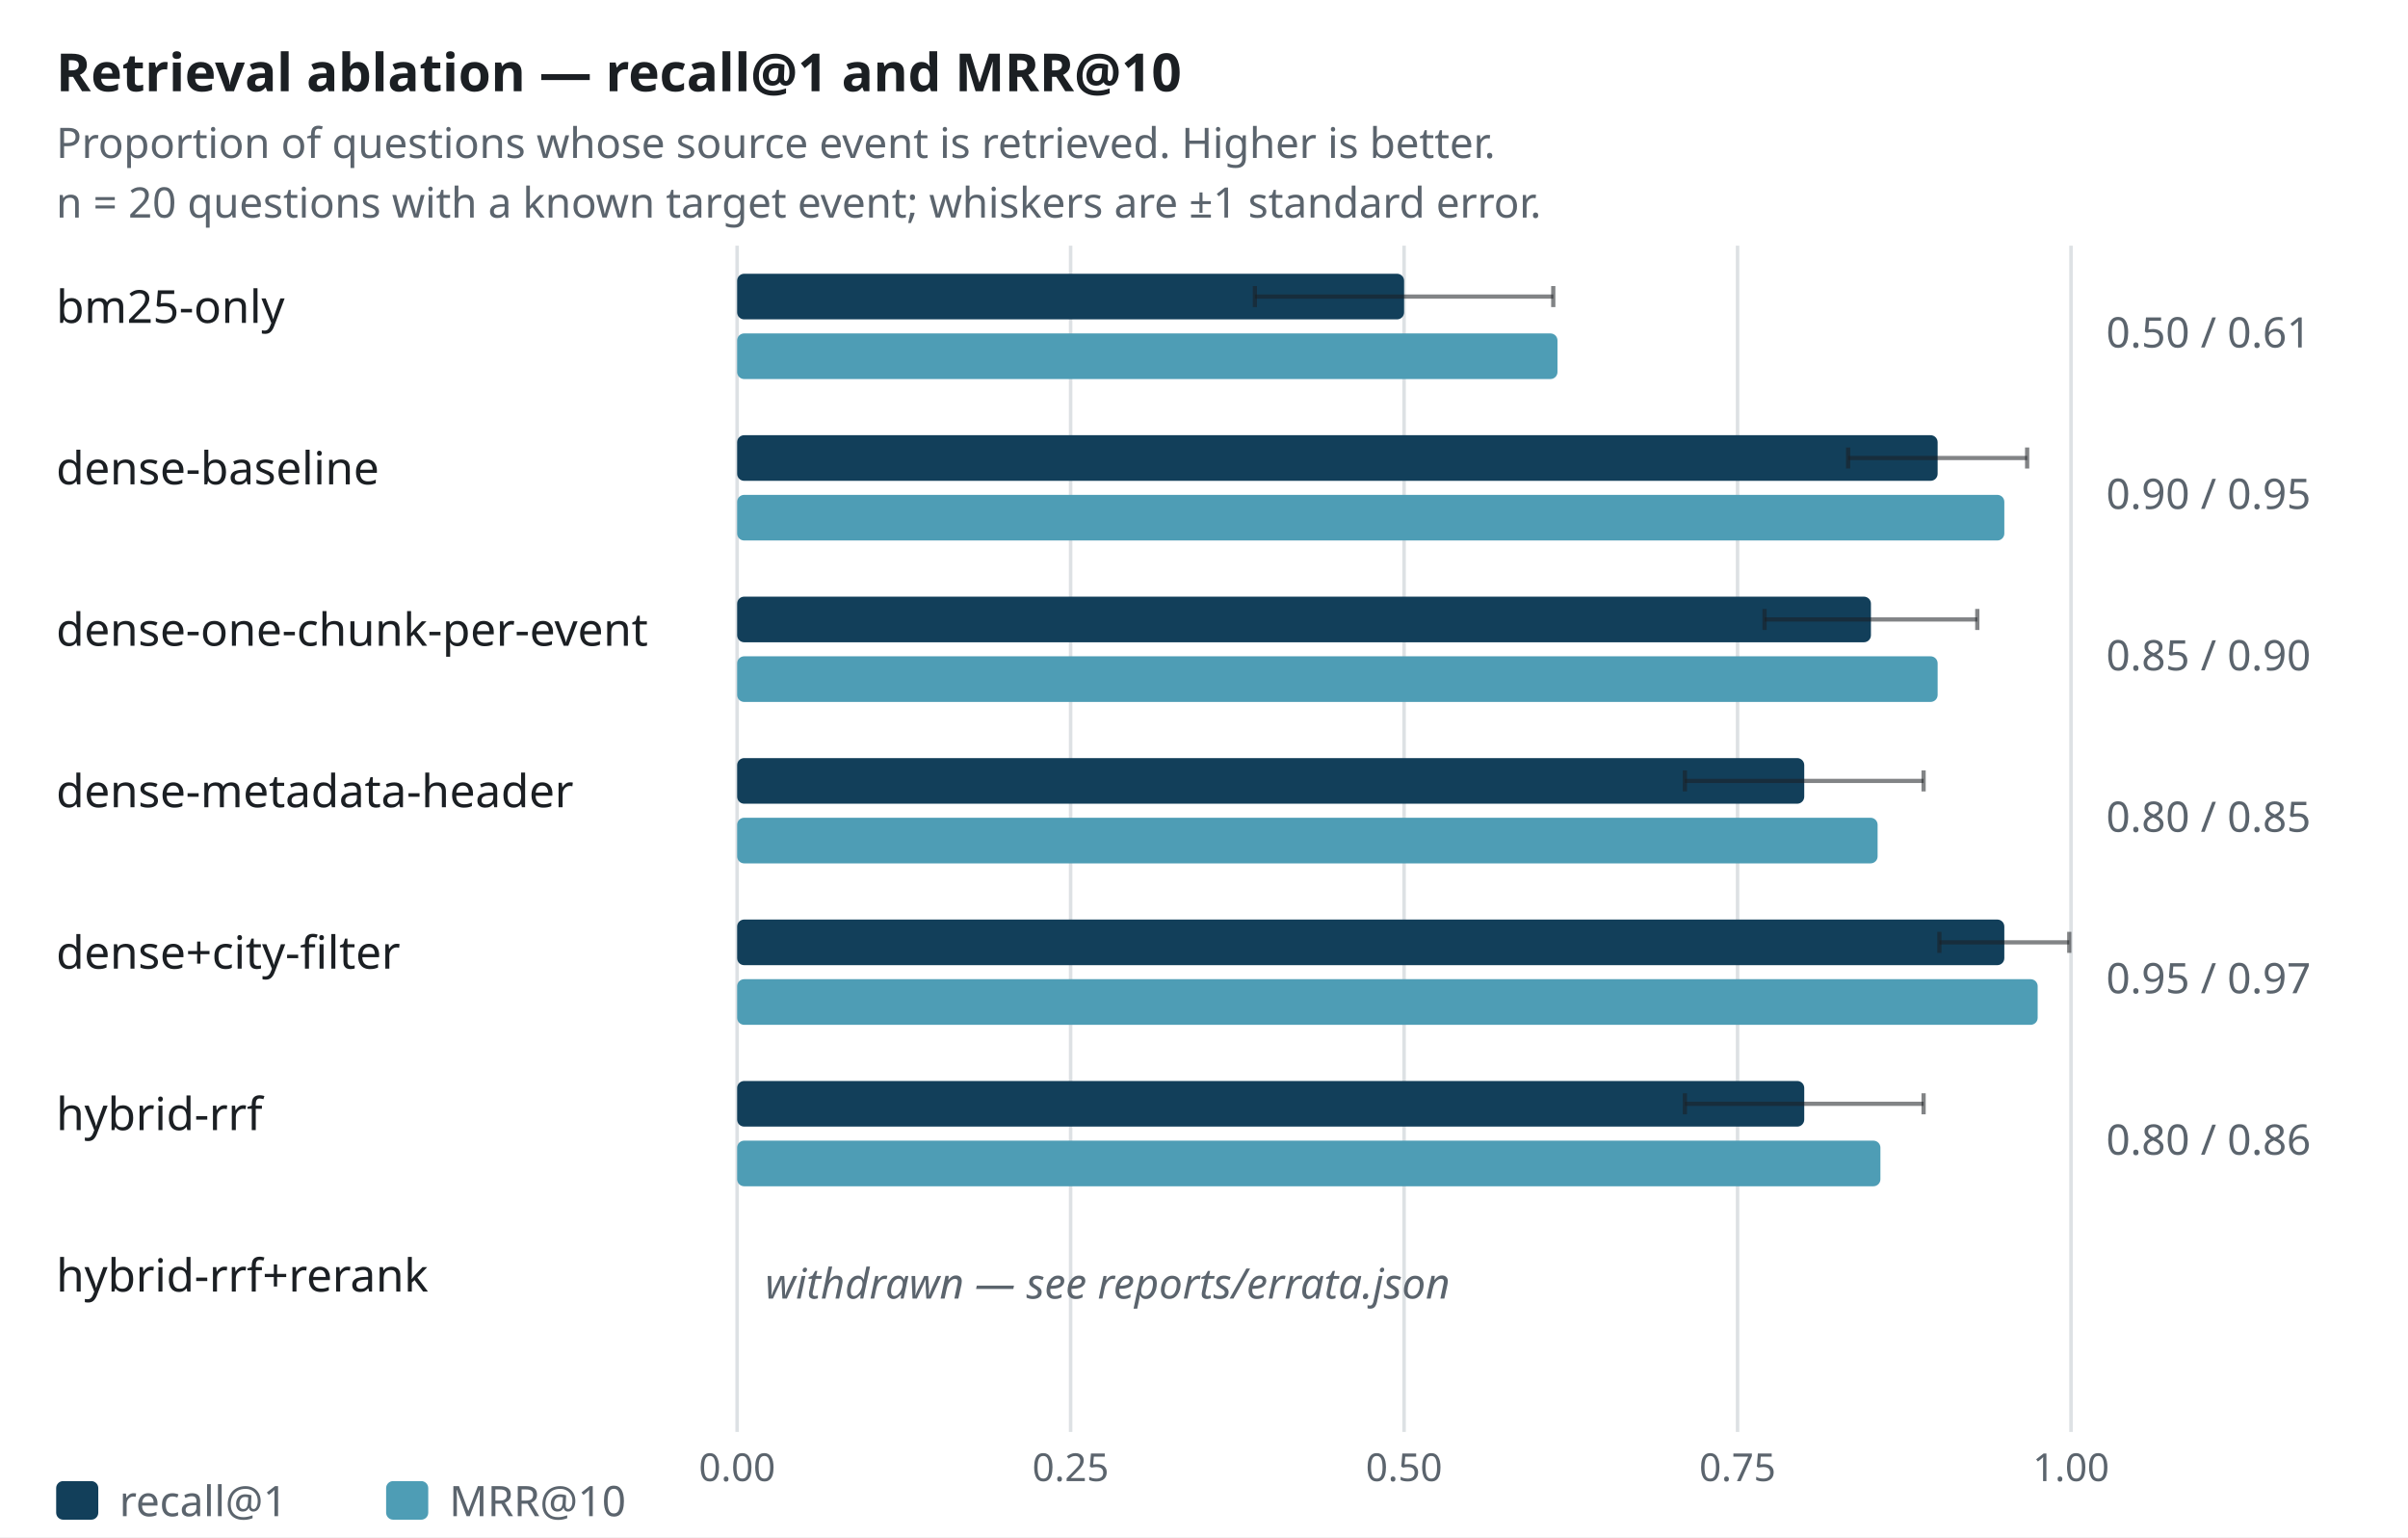
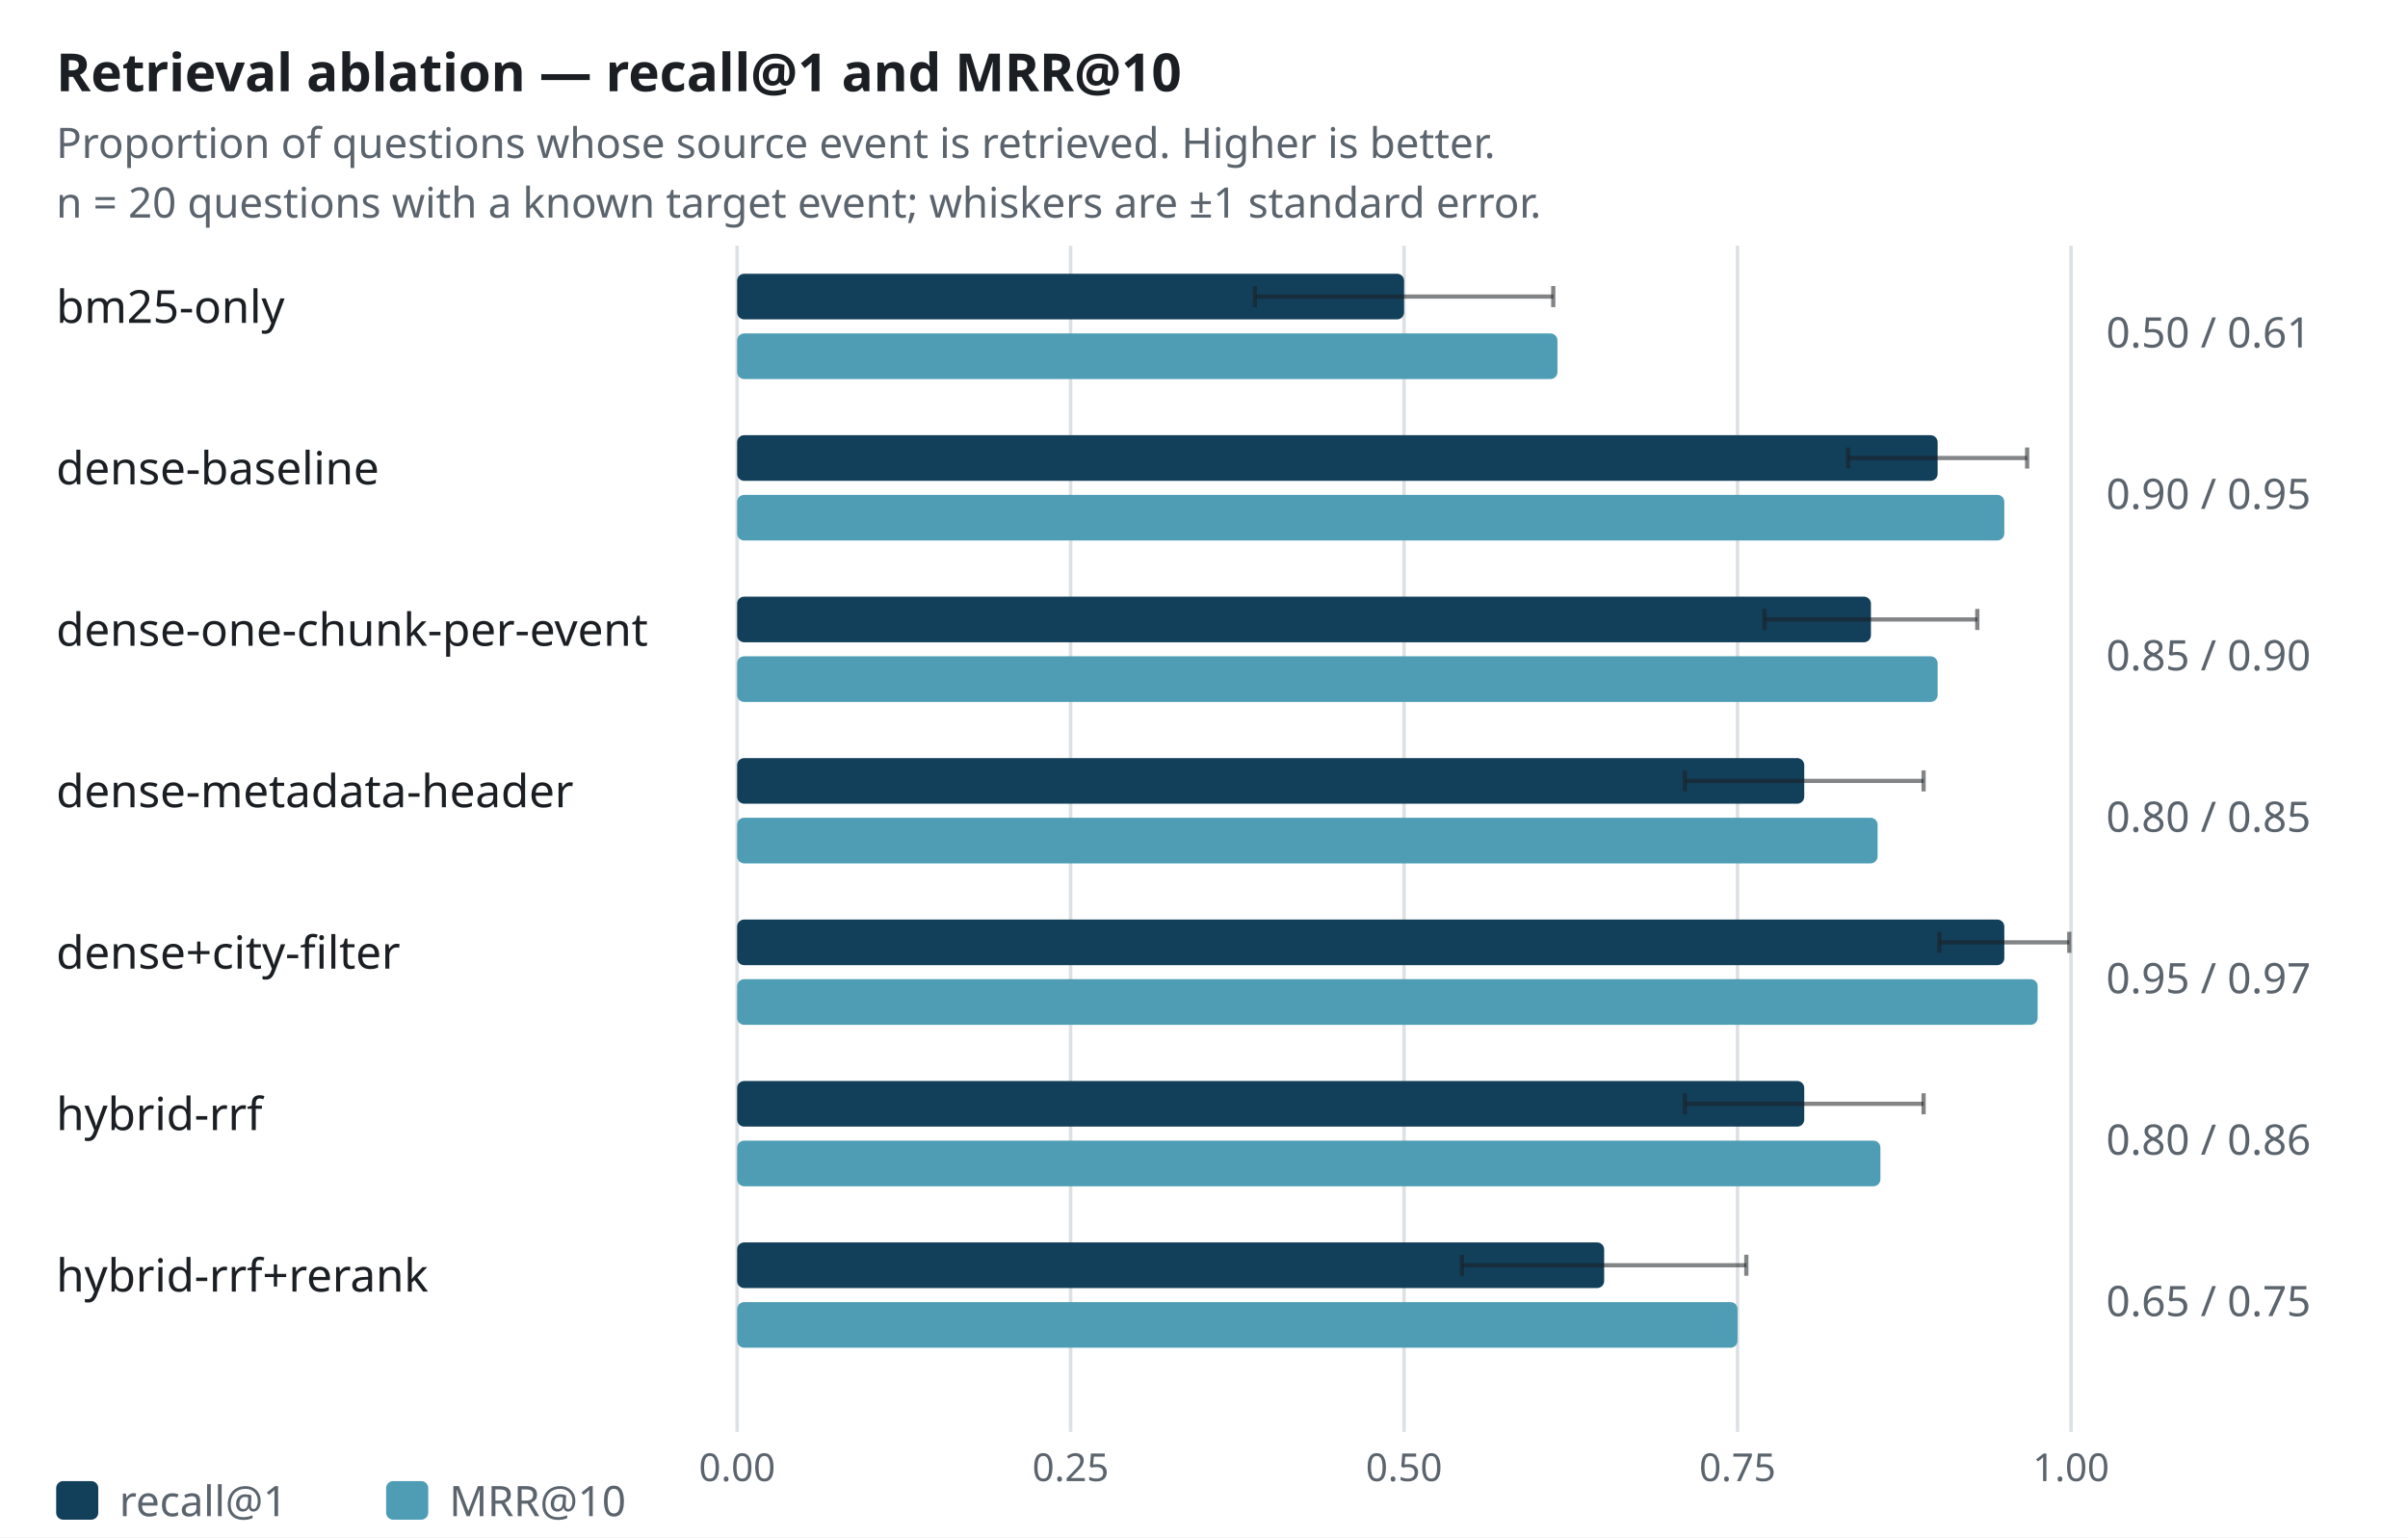
<svg xmlns="http://www.w3.org/2000/svg" width="686" height="438" viewBox="0 0 686 438" role="img" aria-label="Retrieval ablation: recall@1 and MRR@10 for every configuration, with standard error at n = 20">
  <style>
  .title { font: 600 15px system-ui, sans-serif; fill: #1B1F23 }
  .label { font: 13px system-ui, sans-serif; fill: #1B1F23 }
  .value { font: 12px system-ui, sans-serif; fill: #5B646D }
  .muted { font: italic 12px system-ui, sans-serif; fill: #5B646D }
  .axis  { stroke: #DDE1E4; stroke-width: 1 }
  .tick  { font: 11px system-ui, sans-serif; fill: #5B646D }
  .error { stroke: #1B1F23; stroke-width: 1.2; opacity: 0.55 }
  .bar-recall, .swatch-recall { fill: #123F5A }
  .bar-mrr, .swatch-mrr { fill: #4E9DB5 }
</style>
  <rect width="686" height="438" fill="#FFFFFF" />
  <text x="16" y="26" class="title">Retrieval ablation — recall@1 and MRR@10</text>
  <text x="16" y="45" class="value">Proportion of questions whose source event is retrieved. Higher is better.</text>
  <text x="16" y="62" class="value">n = 20 questions with a known target event; whiskers are ±1 standard error.</text>
  <line class="axis" x1="210.0" y1="70" x2="210.0" y2="408" />
  <text class="tick" x="210.0" y="422" text-anchor="middle">0.00</text>
  <line class="axis" x1="305.0" y1="70" x2="305.0" y2="408" />
  <text class="tick" x="305.0" y="422" text-anchor="middle">0.25</text>
  <line class="axis" x1="400.0" y1="70" x2="400.0" y2="408" />
  <text class="tick" x="400.0" y="422" text-anchor="middle">0.50</text>
  <line class="axis" x1="495.0" y1="70" x2="495.0" y2="408" />
  <text class="tick" x="495.0" y="422" text-anchor="middle">0.75</text>
  <line class="axis" x1="590.0" y1="70" x2="590.0" y2="408" />
  <text class="tick" x="590.0" y="422" text-anchor="middle">1.00</text>
  <text x="16" y="92" class="label">bm25-only</text>
  <rect class="bar-recall" x="210" y="78" width="190.0" height="13" rx="2" />
  <line class="error" x1="357.5" y1="84.5" x2="442.5" y2="84.5" />
  <line class="error" x1="357.5" y1="81.5" x2="357.5" y2="87.5" />
  <line class="error" x1="442.5" y1="81.5" x2="442.5" y2="87.5" />
  <rect class="bar-mrr" x="210" y="95" width="233.7" height="13" rx="2" />
  <text x="600" y="99" class="value">0.50 / 0.61</text>
  <text x="16" y="138" class="label">dense-baseline</text>
  <rect class="bar-recall" x="210" y="124" width="342.0" height="13" rx="2" />
  <line class="error" x1="526.5" y1="130.5" x2="577.5" y2="130.5" />
  <line class="error" x1="526.5" y1="127.5" x2="526.5" y2="133.5" />
  <line class="error" x1="577.5" y1="127.5" x2="577.5" y2="133.5" />
  <rect class="bar-mrr" x="210" y="141" width="361.0" height="13" rx="2" />
  <text x="600" y="145" class="value">0.90 / 0.95</text>
  <text x="16" y="184" class="label">dense-one-chunk-per-event</text>
  <rect class="bar-recall" x="210" y="170" width="323.0" height="13" rx="2" />
  <line class="error" x1="502.7" y1="176.5" x2="563.3" y2="176.5" />
  <line class="error" x1="502.7" y1="173.5" x2="502.7" y2="179.5" />
  <line class="error" x1="563.3" y1="173.5" x2="563.3" y2="179.5" />
  <rect class="bar-mrr" x="210" y="187" width="342.0" height="13" rx="2" />
  <text x="600" y="191" class="value">0.85 / 0.90</text>
  <text x="16" y="230" class="label">dense-metadata-header</text>
  <rect class="bar-recall" x="210" y="216" width="304.0" height="13" rx="2" />
  <line class="error" x1="480.0" y1="222.5" x2="548.0" y2="222.5" />
  <line class="error" x1="480.0" y1="219.5" x2="480.0" y2="225.5" />
  <line class="error" x1="548.0" y1="219.5" x2="548.0" y2="225.5" />
  <rect class="bar-mrr" x="210" y="233" width="324.9" height="13" rx="2" />
  <text x="600" y="237" class="value">0.80 / 0.85</text>
  <text x="16" y="276" class="label">dense+city-filter</text>
  <rect class="bar-recall" x="210" y="262" width="361.0" height="13" rx="2" />
  <line class="error" x1="552.5" y1="268.5" x2="589.5" y2="268.5" />
  <line class="error" x1="552.5" y1="265.5" x2="552.5" y2="271.5" />
  <line class="error" x1="589.5" y1="265.5" x2="589.5" y2="271.5" />
  <rect class="bar-mrr" x="210" y="279" width="370.5" height="13" rx="2" />
  <text x="600" y="283" class="value">0.95 / 0.97</text>
  <text x="16" y="322" class="label">hybrid-rrf</text>
  <rect class="bar-recall" x="210" y="308" width="304.0" height="13" rx="2" />
  <line class="error" x1="480.0" y1="314.5" x2="548.0" y2="314.5" />
  <line class="error" x1="480.0" y1="311.5" x2="480.0" y2="317.5" />
  <line class="error" x1="548.0" y1="311.5" x2="548.0" y2="317.5" />
  <rect class="bar-mrr" x="210" y="325" width="325.7" height="13" rx="2" />
  <text x="600" y="329" class="value">0.80 / 0.86</text>
  <text x="16" y="368" class="label">hybrid-rrf+rerank</text>
-   <text x="218" y="370" class="muted">withdrawn — see reports/errata.json</text>
+   <rect class="bar-recall" x="210" y="354" width="247.0" height="13" rx="2" />
+   <line class="error" x1="416.5" y1="360.5" x2="497.5" y2="360.5" />
+   <line class="error" x1="416.5" y1="357.5" x2="416.5" y2="363.5" />
+   <line class="error" x1="497.5" y1="357.5" x2="497.5" y2="363.5" />
+   <rect class="bar-mrr" x="210" y="371" width="285.0" height="13" rx="2" />
+   <text x="600" y="375" class="value">0.65 / 0.75</text>
  <rect class="swatch-recall" x="16" y="422" width="12" height="11" rx="2" />
  <text x="34" y="432" class="value">recall@1</text>
  <rect class="swatch-mrr" x="110" y="422" width="12" height="11" rx="2" />
  <text x="128" y="432" class="value">MRR@10</text>
</svg>
